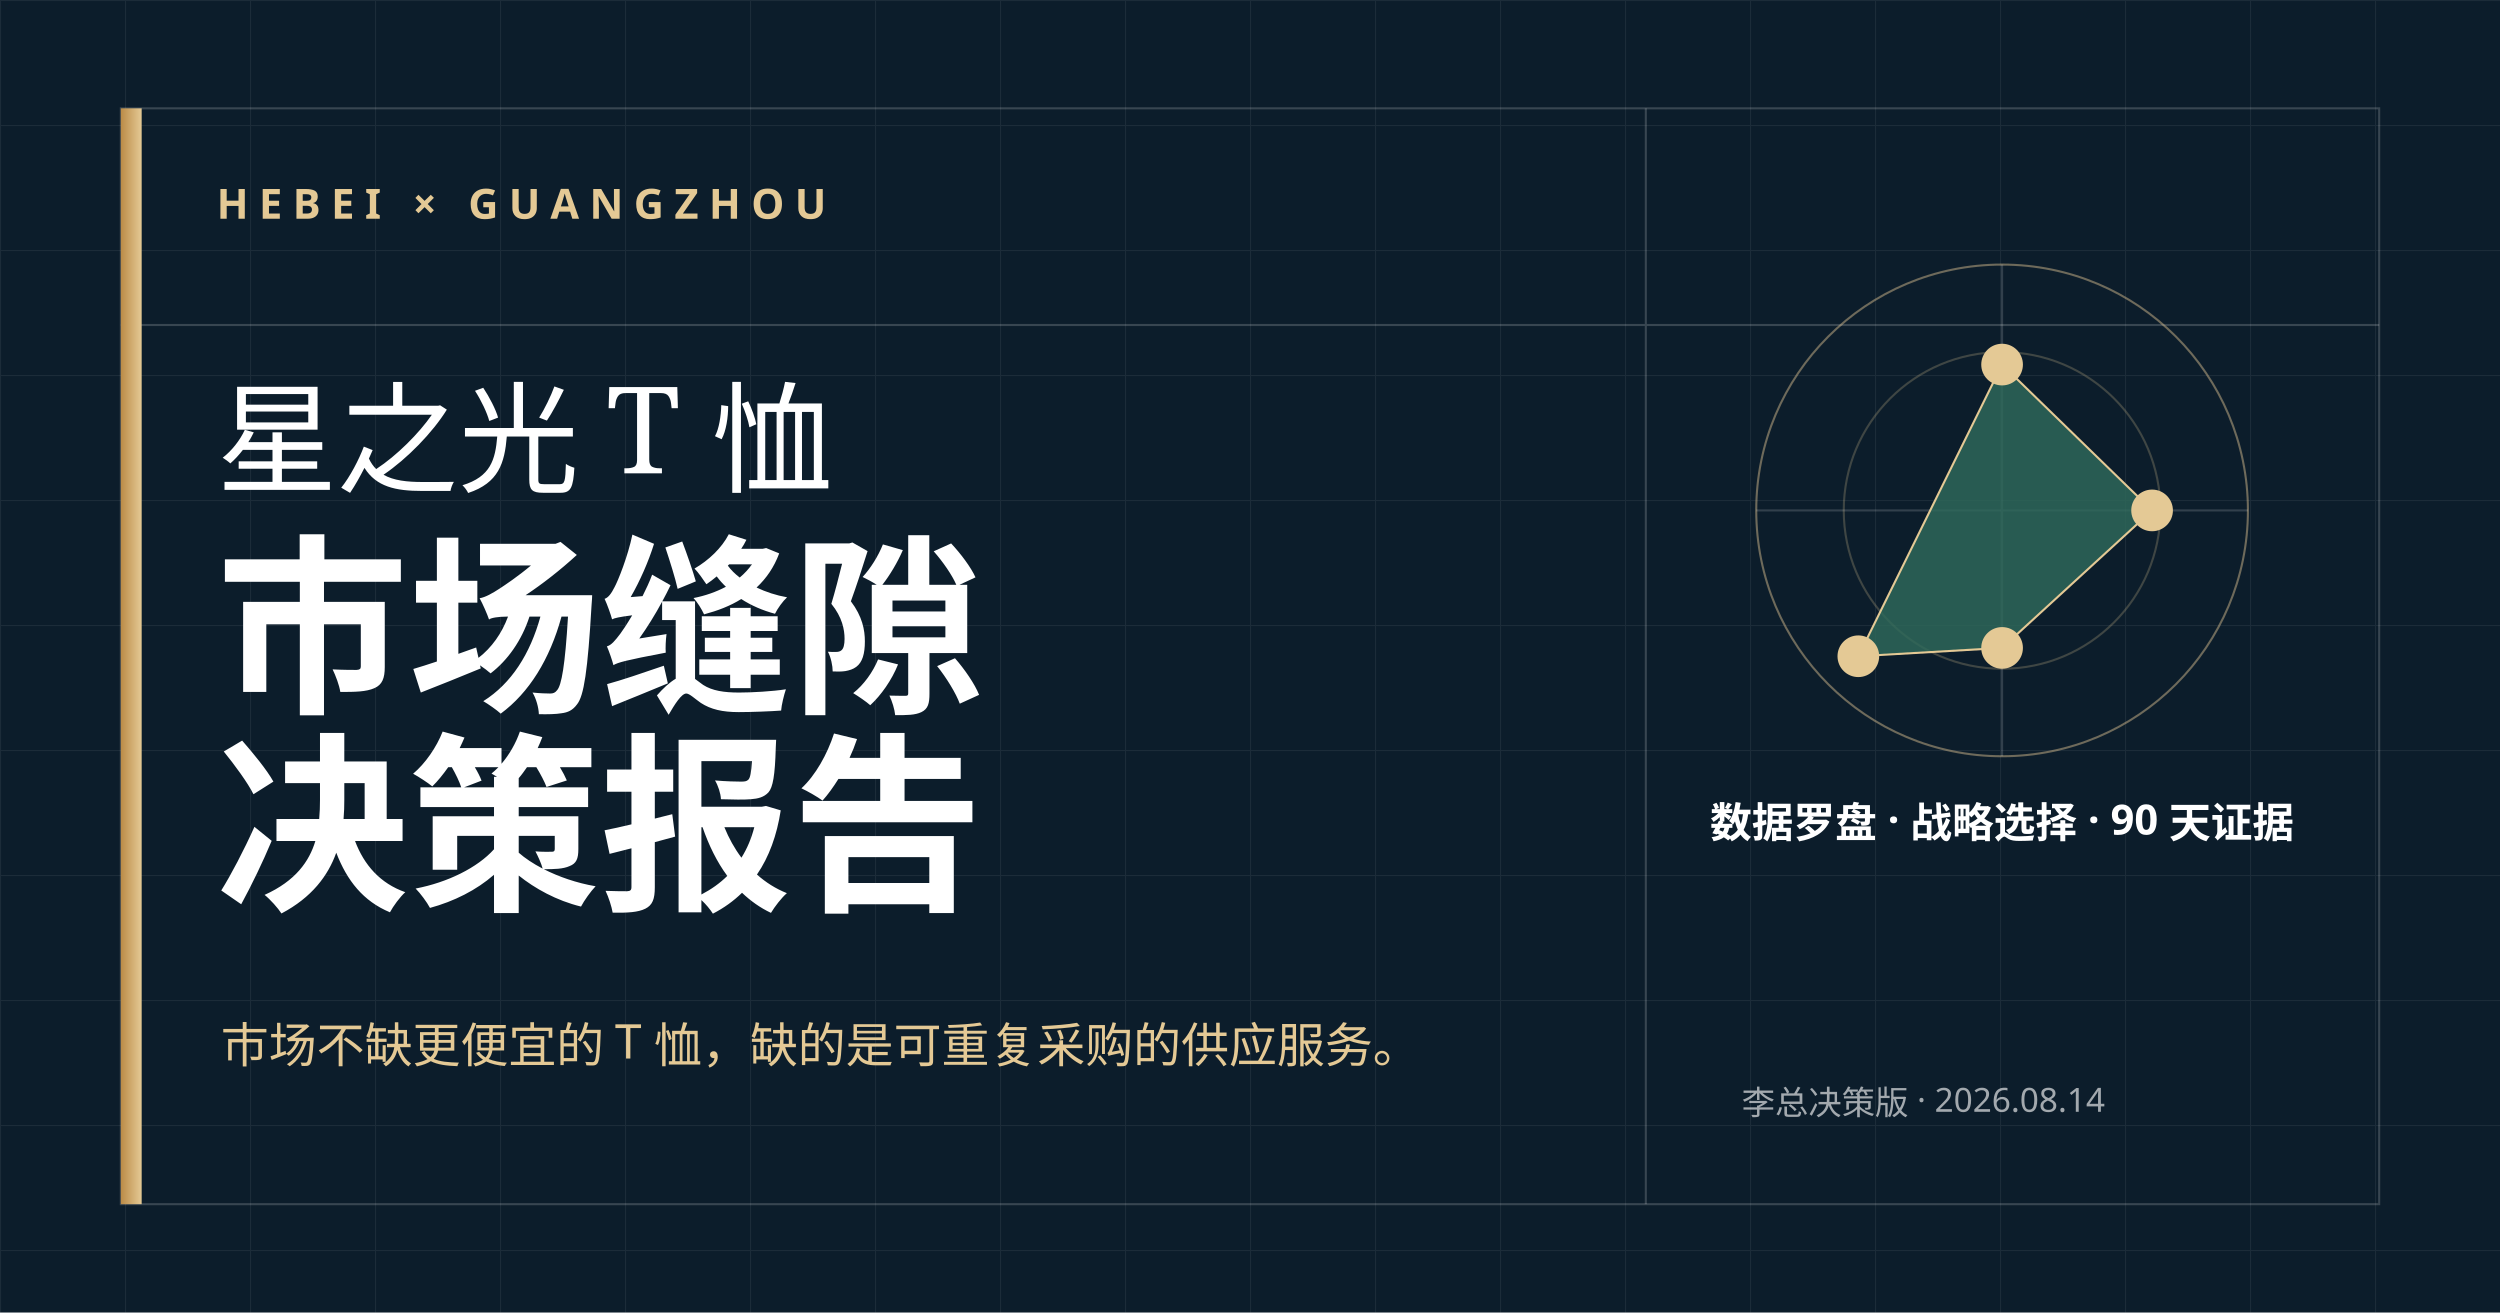
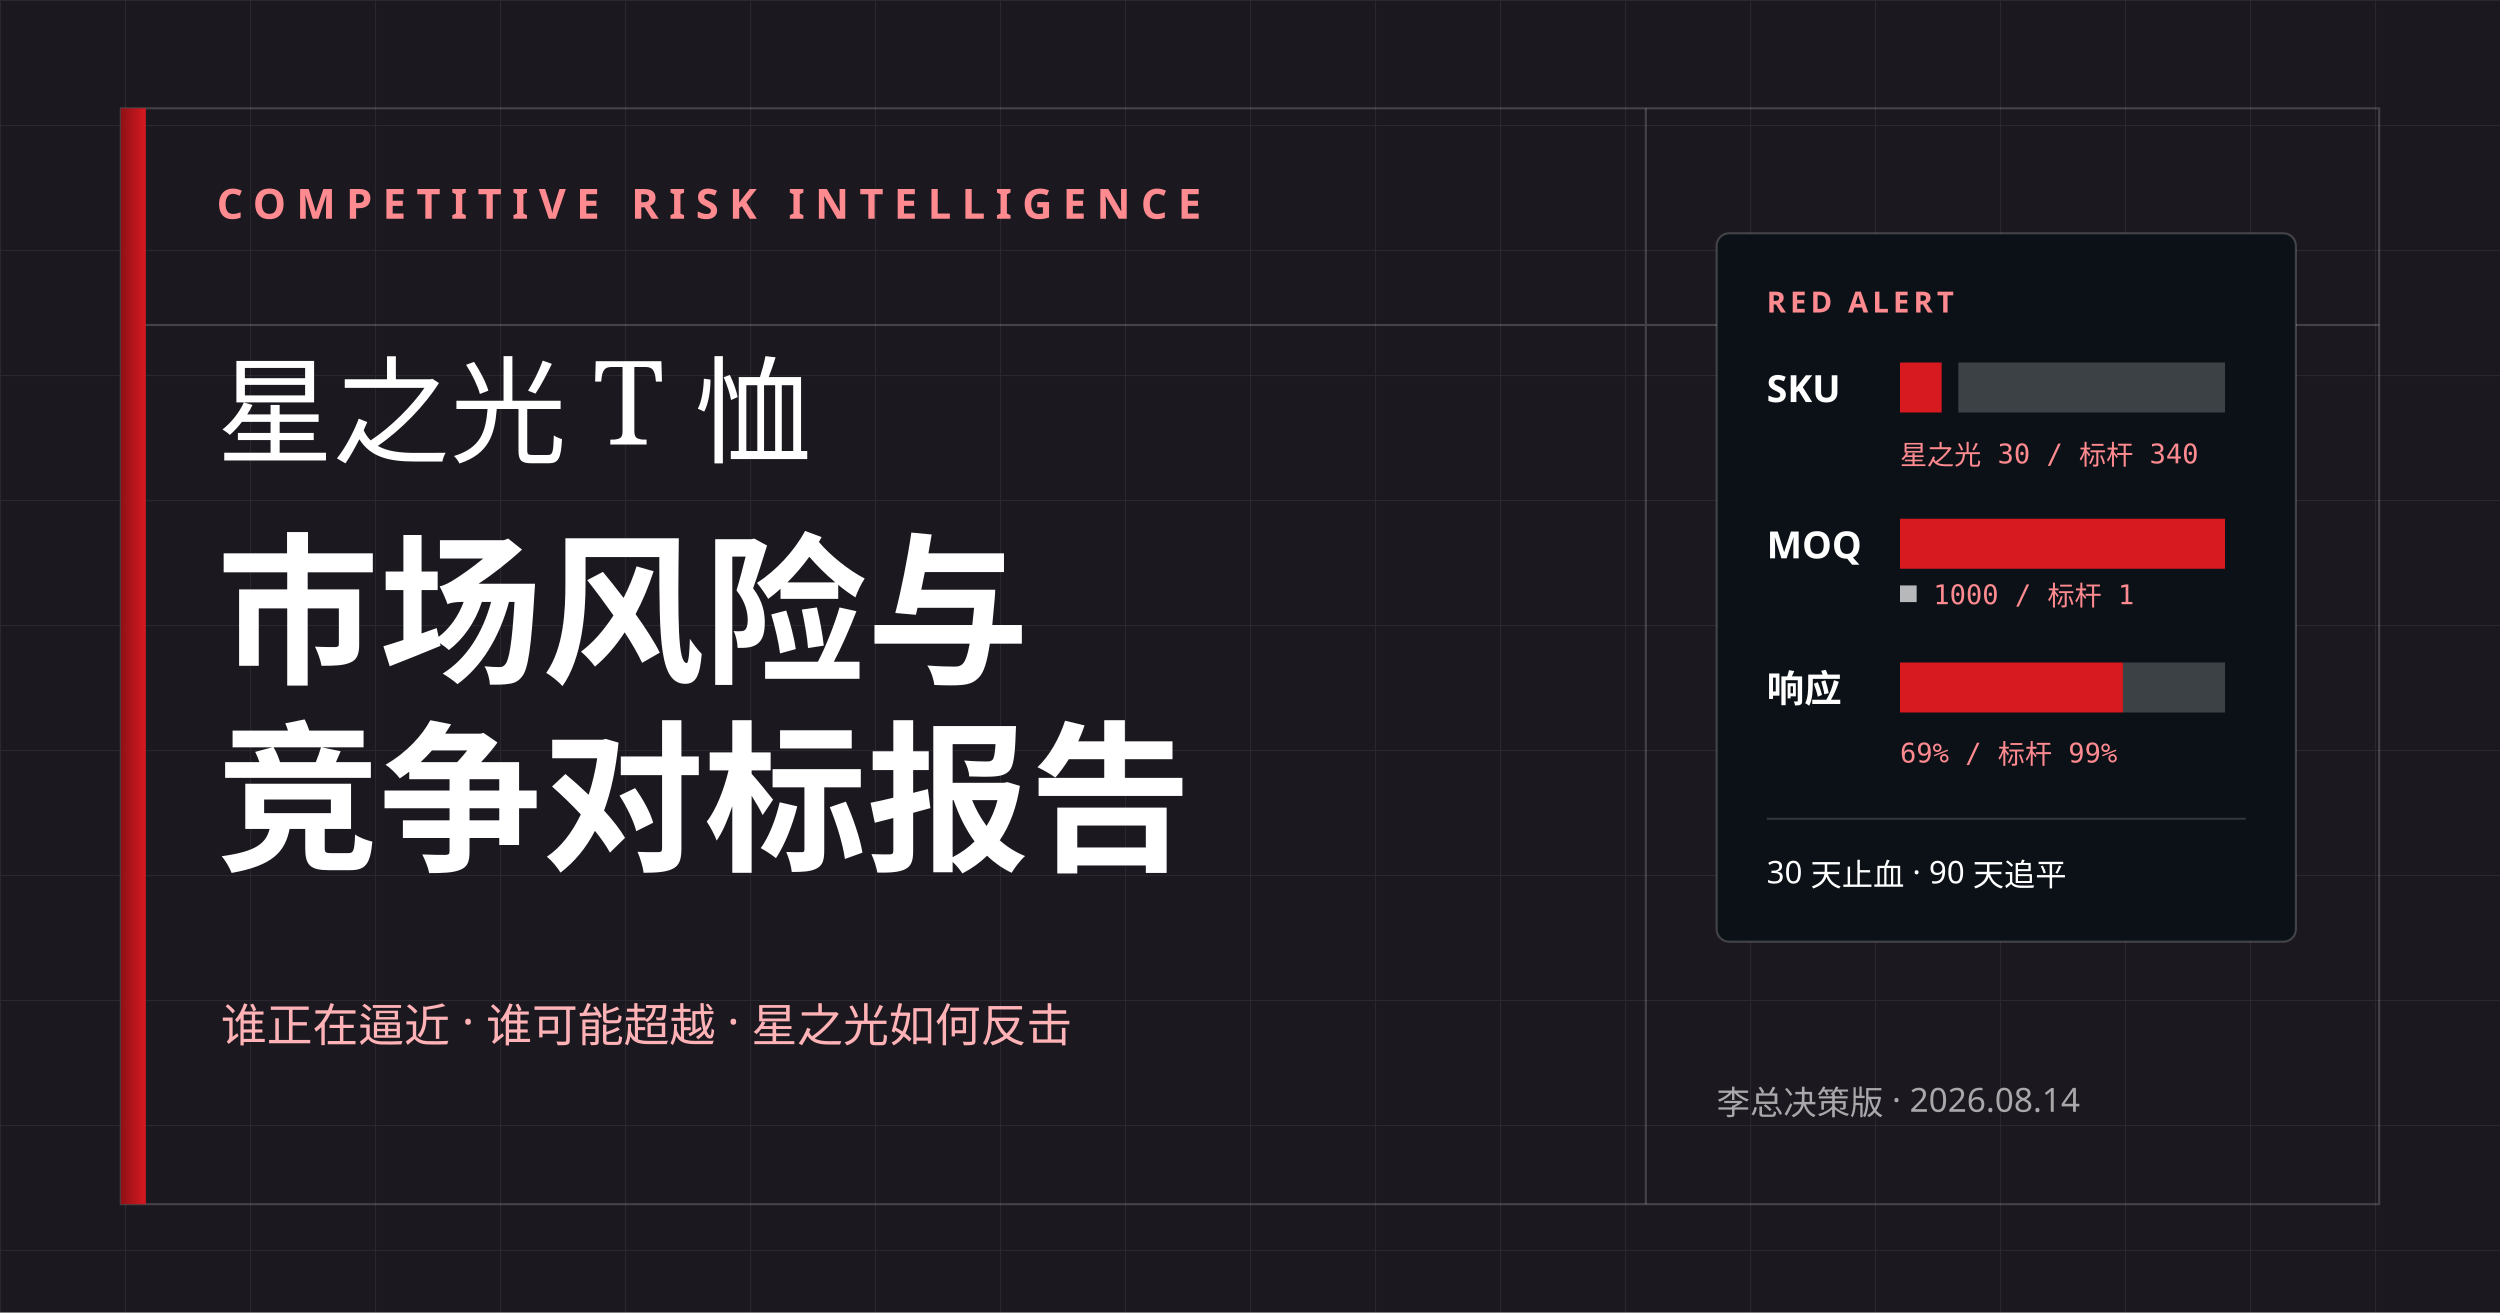
<svg xmlns="http://www.w3.org/2000/svg" width="1200" height="630" viewBox="0 0 1200 630" role="img" aria-labelledby="title desc">
  <defs>
    <pattern id="grid" width="60" height="60" patternUnits="userSpaceOnUse">
      <path d="M60 0H0V60" fill="none" stroke="#fff" stroke-opacity=".07" />
    </pattern>
-     <linearGradient id="gold" x1="0" x2="1">
-       <stop stop-color="#bb8b47" />
-       <stop offset="1" stop-color="#e4c995" />
+     <linearGradient id="risk" x1="0" x2="1">
+       <stop stop-color="#8f1117" />
+       <stop offset="1" stop-color="#d71920" />
    </linearGradient>
  </defs>
-   <rect width="1200" height="630" fill="#0c1d2b" />
+   <rect width="1200" height="630" fill="#101820" />
+   <path d="M0 0h1200v630H0z" fill="#8f1117" opacity=".1" />
  <rect width="1200" height="630" fill="url(#grid)" />
  <rect x="58" y="52" width="1084" height="526" fill="none" stroke="#fff" stroke-opacity=".18" />
  <path d="M58 156h1084M790 52v526" stroke="#fff" stroke-opacity=".18" />
-   <rect x="58" y="52" width="10" height="526" fill="url(#gold)" />
-   <text x="104" y="105" fill="#e4c995" font-family="PingFang SC, Microsoft YaHei, sans-serif" font-size="20" font-weight="700" letter-spacing="5">HEBEI × GUANGZHOU</text>
-   <text x="104" y="232" fill="#fff" font-family="Songti SC, STSong, serif" font-size="58">星之光 T 恤</text>
-   <text x="104" y="335" fill="#fff" font-family="Songti SC, STSong, serif" font-size="92" font-weight="700">市场缝隙</text>
-   <text x="104" y="430" fill="#fff" font-family="Songti SC, STSong, serif" font-size="92" font-weight="700">决策报告</text>
-   <text x="106" y="510" fill="#e4c995" font-family="PingFang SC, Microsoft YaHei, sans-serif" font-size="23">市场不缺更便宜的 T 恤，缺的是可重复采购的供应服务。</text>
-   <g transform="translate(836 120)">
-     <circle cx="125" cy="125" r="118" fill="none" stroke="#e4c995" stroke-opacity=".45" />
-     <circle cx="125" cy="125" r="76" fill="none" stroke="#e4c995" stroke-opacity=".24" />
-     <path d="M125 7v236M7 125h236" stroke="#fff" stroke-opacity=".16" />
-     <path d="M56 195 125 55l72 70-72 66z" fill="#2f695a" fill-opacity=".82" stroke="#e4c995" />
-     <circle cx="125" cy="55" r="10" fill="#e4c995" />
-     <circle cx="197" cy="125" r="10" fill="#e4c995" />
-     <circle cx="125" cy="191" r="10" fill="#e4c995" />
-     <circle cx="56" cy="195" r="10" fill="#e4c995" />
-     <text x="125" y="282" text-anchor="middle" fill="#fff" font-family="PingFang SC, Microsoft YaHei, sans-serif" font-size="20" font-weight="700">数据罗盘 · 战略选择 · 90 天证据</text>
+   <rect x="58" y="52" width="12" height="526" fill="url(#risk)" />
+   <text x="104" y="105" fill="#ff8a8f" font-family="PingFang SC, Microsoft YaHei, sans-serif" font-size="20" font-weight="700" letter-spacing="5">COMPETITIVE RISK INTELLIGENCE</text>
+   <text x="104" y="218" fill="#fff" font-family="Songti SC, STSong, serif" font-size="56">星之光 T 恤</text>
+   <text x="104" y="322" fill="#fff" font-family="Songti SC, STSong, serif" font-size="78" font-weight="700">市场风险与</text>
+   <text x="104" y="412" fill="#fff" font-family="Songti SC, STSong, serif" font-size="78" font-weight="700">竞争对标报告</text>
+   <text x="106" y="500" fill="#ffb3b6" font-family="PingFang SC, Microsoft YaHei, sans-serif" font-size="22">谁正在逼近 · 谁可能超越 · 星之光如何反击</text>
+   <g transform="translate(824 112)">
+     <rect width="278" height="340" rx="6" fill="#0b1117" stroke="#fff" stroke-opacity=".2" />
+     <text x="24" y="38" fill="#ff8a8f" font-family="PingFang SC, Microsoft YaHei, sans-serif" font-size="14" font-weight="700" letter-spacing="2">RED ALERT</text>
+     <text x="24" y="81" fill="#fff" font-family="PingFang SC, Microsoft YaHei, sans-serif" font-size="18" font-weight="700">SKU</text>
+     <rect x="88" y="62" width="20" height="24" fill="#d71920" />
+     <rect x="116" y="62" width="128" height="24" fill="#fff" opacity=".2" />
+     <text x="88" y="111" fill="#ff8a8f" font-family="Menlo, monospace" font-size="13">星之光 30 / 标杆 340</text>
+     <text x="24" y="156" fill="#fff" font-family="PingFang SC, Microsoft YaHei, sans-serif" font-size="18" font-weight="700">MOQ</text>
+     <rect x="88" y="137" width="156" height="24" fill="#d71920" />
+     <rect x="88" y="169" width="8" height="8" fill="#fff" opacity=".7" />
+     <text x="104" y="178" fill="#ff8a8f" font-family="Menlo, monospace" font-size="13">1000 / 标杆 1</text>
+     <text x="24" y="225" fill="#fff" font-family="PingFang SC, Microsoft YaHei, sans-serif" font-size="18" font-weight="700">响应</text>
+     <rect x="88" y="206" width="107" height="24" fill="#d71920" />
+     <rect x="195" y="206" width="49" height="24" fill="#fff" opacity=".2" />
+     <text x="88" y="254" fill="#ff8a8f" font-family="Menlo, monospace" font-size="13">69% / 标杆 99%</text>
+     <path d="M24 281h230" stroke="#fff" stroke-opacity=".16" />
+     <text x="24" y="312" fill="#fff" font-family="PingFang SC, Microsoft YaHei, sans-serif" font-size="15">30 天止血 · 90 天追平</text>
  </g>
-   <text x="836" y="535" fill="#fff" fill-opacity=".62" font-family="PingFang SC, Microsoft YaHei, sans-serif" font-size="16">李总决策版 · 2026.08.14</text>
+   <text x="824" y="535" fill="#fff" fill-opacity=".62" font-family="PingFang SC, Microsoft YaHei, sans-serif" font-size="16">李总决策版 · 2026.08.14</text>
</svg>
